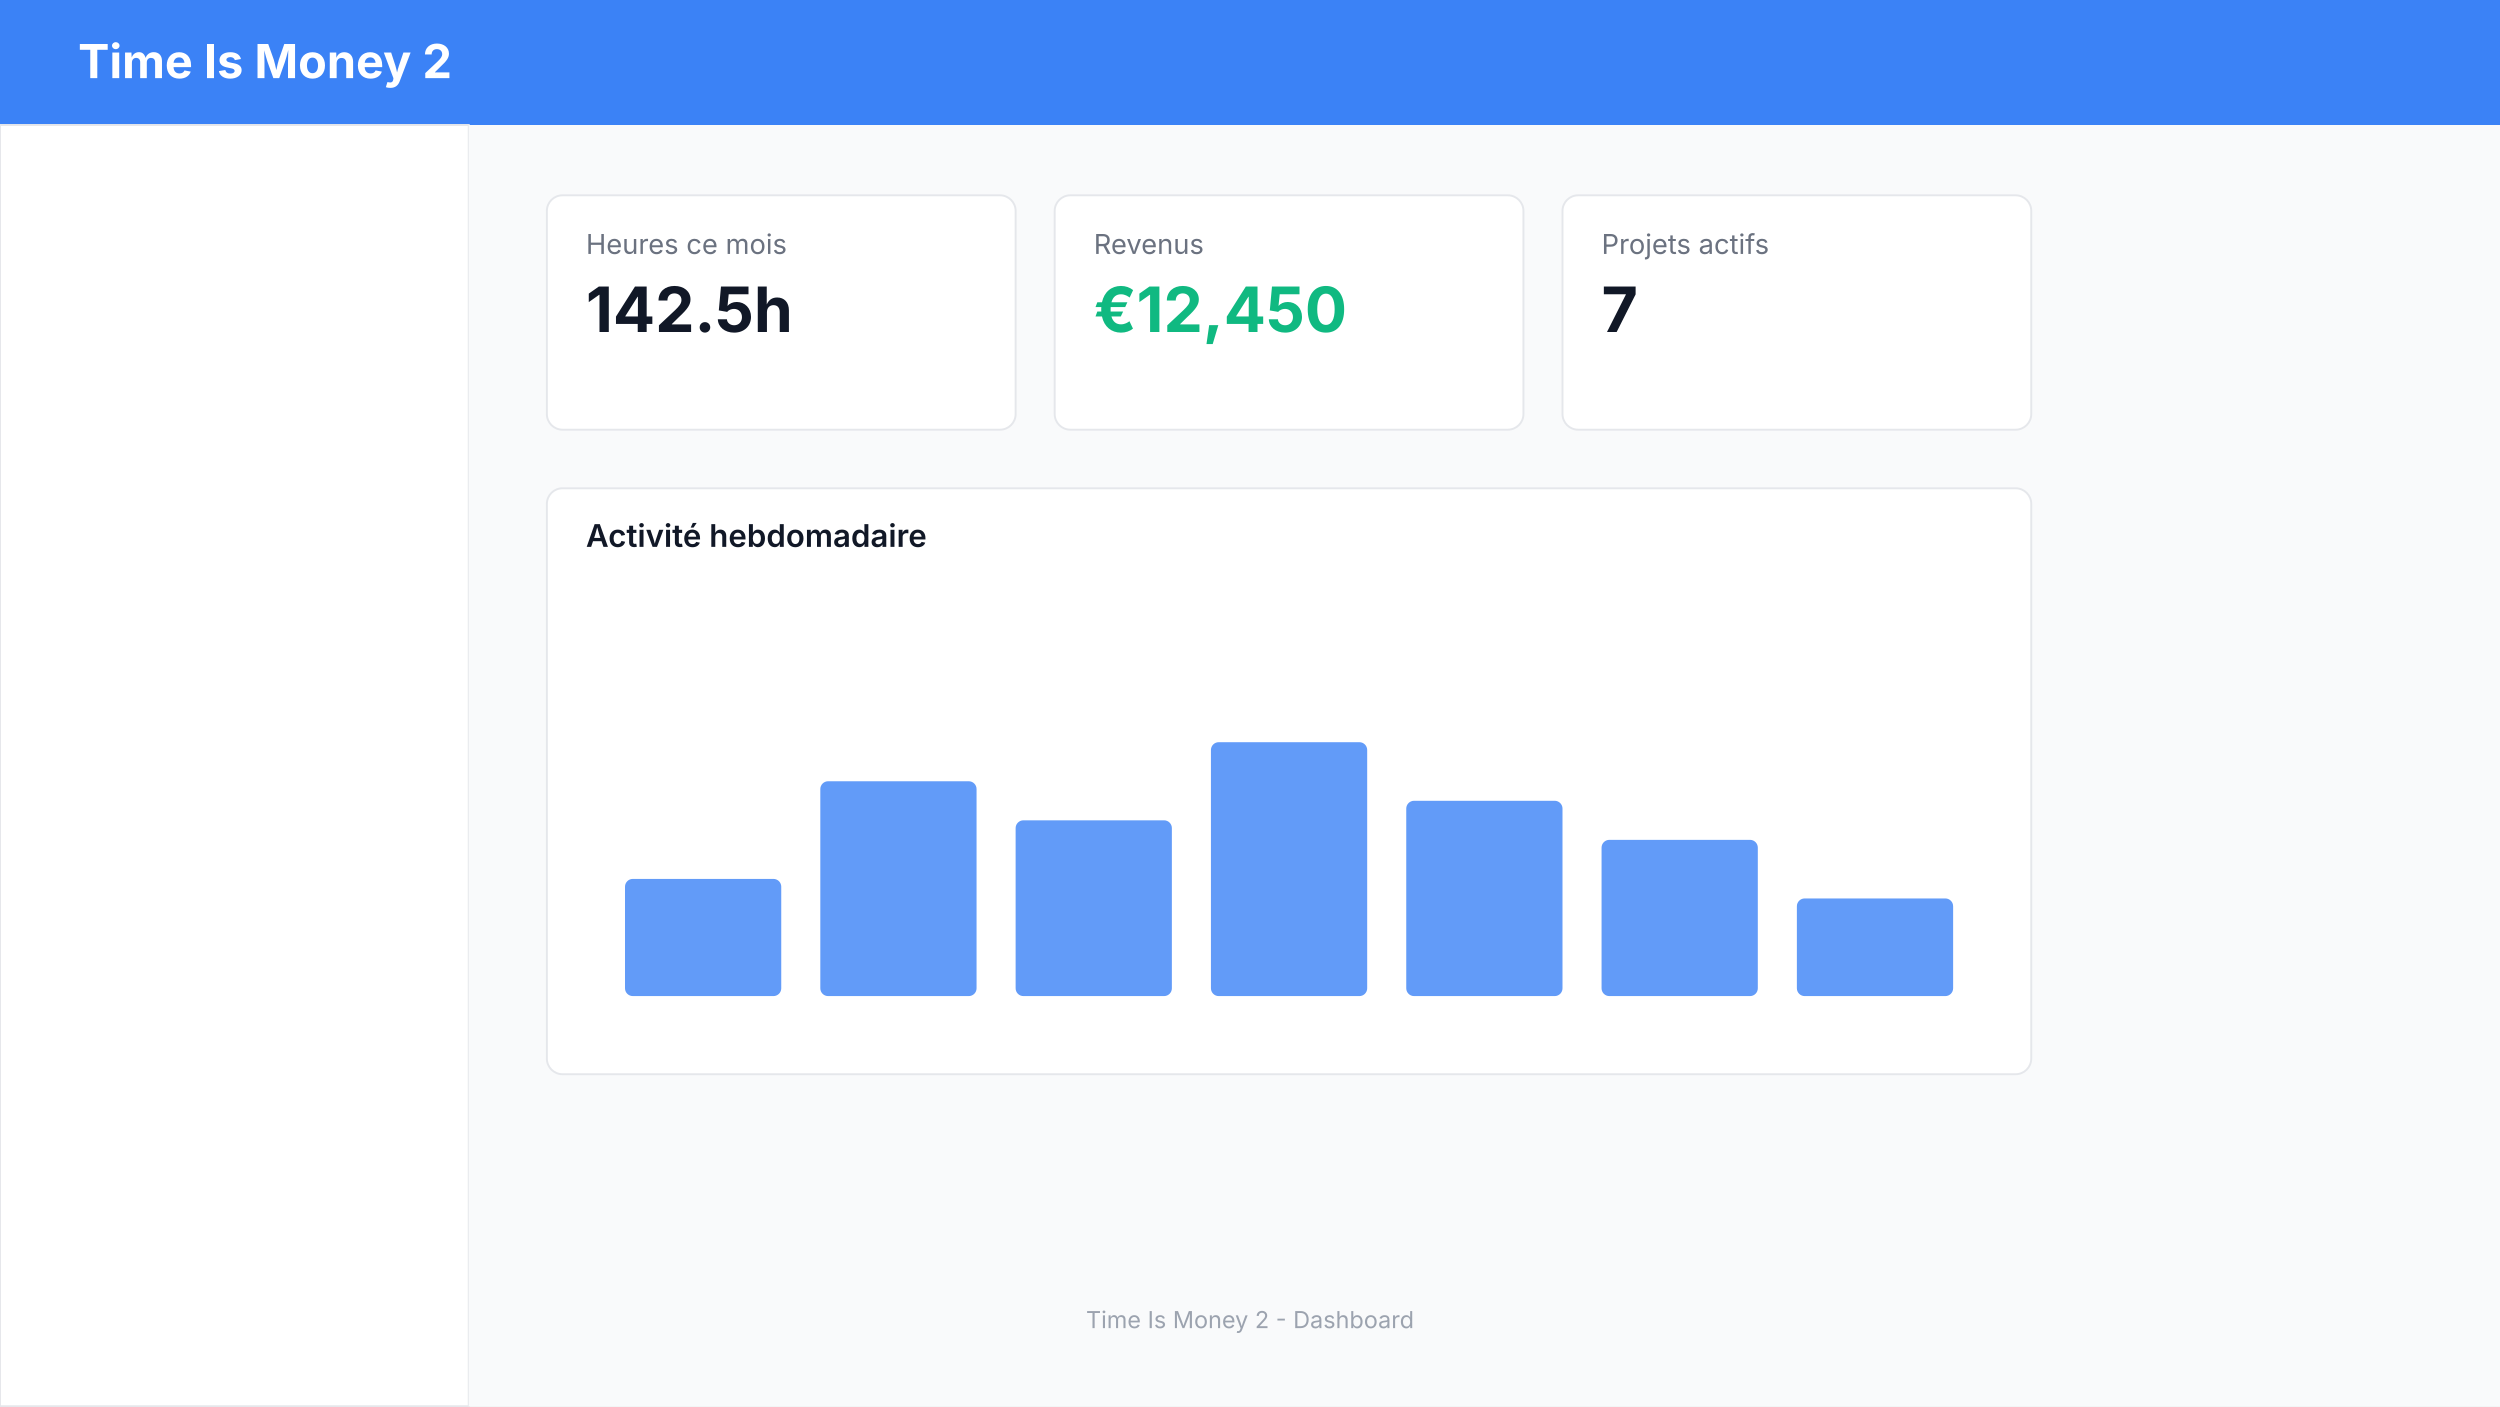
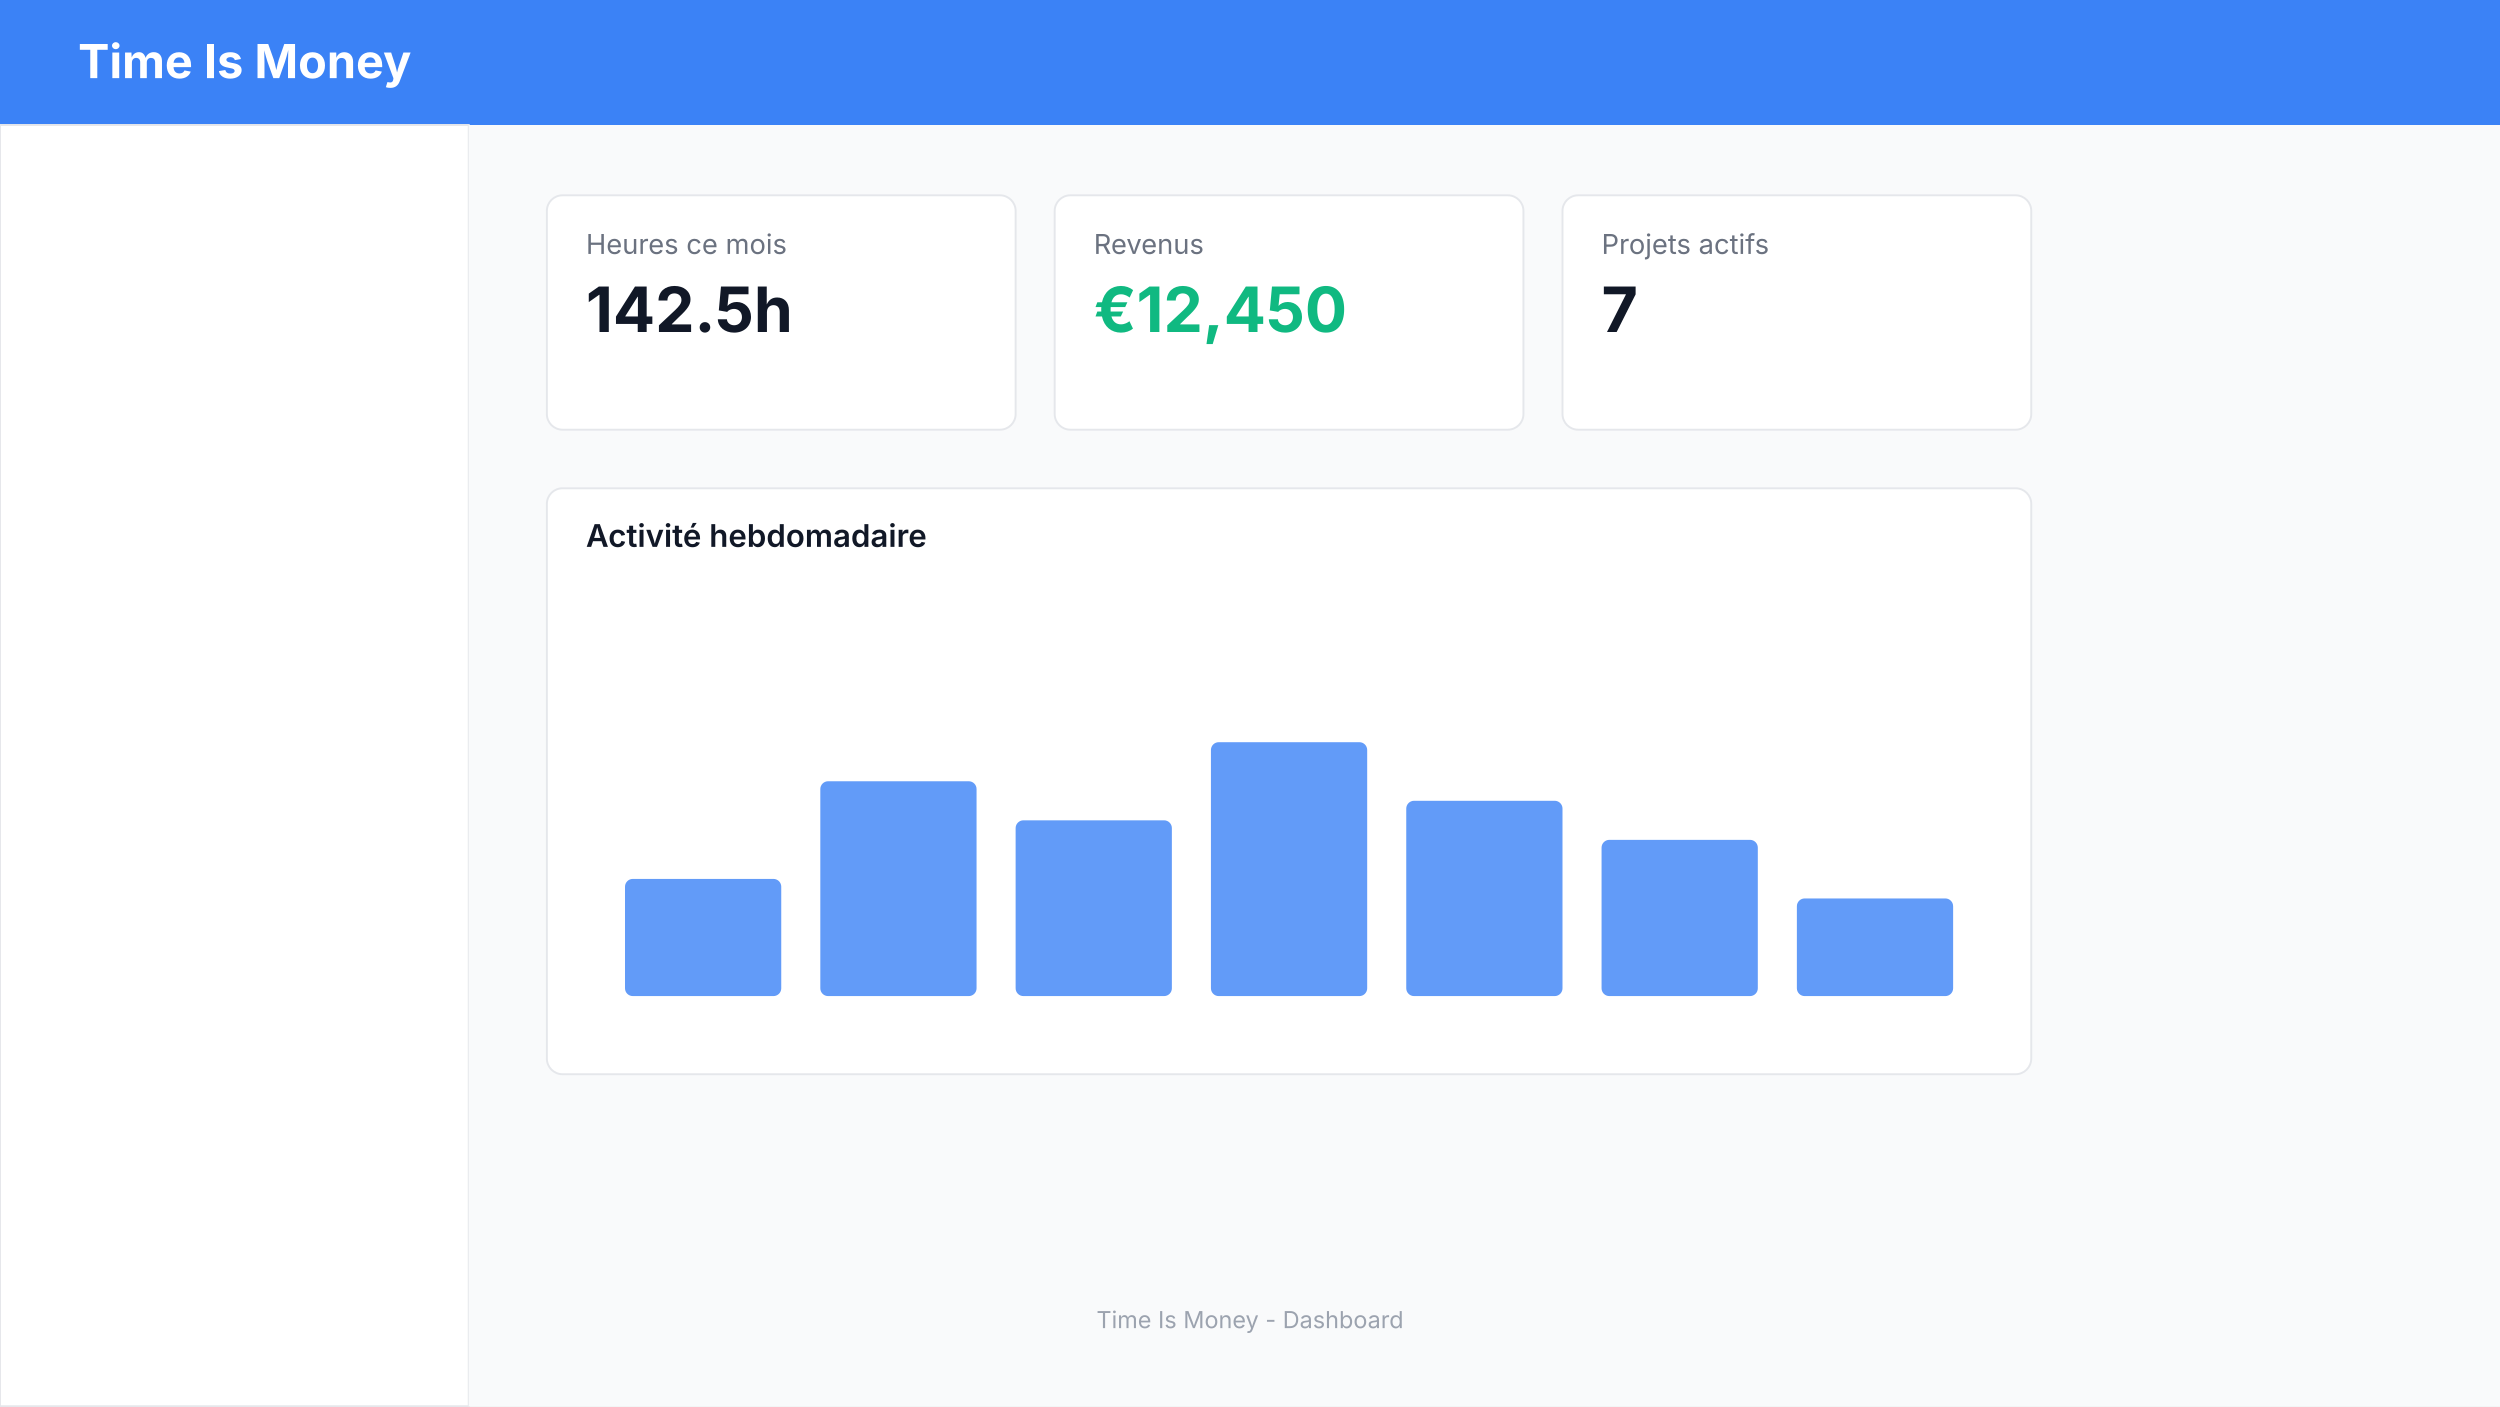
<svg xmlns="http://www.w3.org/2000/svg" width="1280" height="720" viewBox="0 0 1280 720">
  <rect width="1280" height="720" fill="#F9FAFB" />
  <rect width="1280" height="64" fill="#3B82F6" />
-   <text x="40" y="40" font-family="Inter, sans-serif" font-size="24" font-weight="bold" fill="white">Time Is Money 2</text>
+   <text x="40" y="40" font-family="Inter, sans-serif" font-size="24" font-weight="bold" fill="white">Time Is Money</text>
  <rect x="0" y="64" width="240" height="656" fill="#FFFFFF" stroke="#E5E7EB" stroke-width="1" />
  <rect x="240" y="64" width="1040" height="656" fill="#F9FAFB" />
  <rect x="280" y="100" width="240" height="120" fill="white" rx="8" stroke="#E5E7EB" stroke-width="1" />
  <text x="300" y="130" font-family="Inter, sans-serif" font-size="14" fill="#6B7280">Heures ce mois</text>
  <text x="300" y="170" font-family="Inter, sans-serif" font-size="32" font-weight="bold" fill="#111827">142.5h</text>
  <rect x="540" y="100" width="240" height="120" fill="white" rx="8" stroke="#E5E7EB" stroke-width="1" />
  <text x="560" y="130" font-family="Inter, sans-serif" font-size="14" fill="#6B7280">Revenus</text>
  <text x="560" y="170" font-family="Inter, sans-serif" font-size="32" font-weight="bold" fill="#10B981">€12,450</text>
  <rect x="800" y="100" width="240" height="120" fill="white" rx="8" stroke="#E5E7EB" stroke-width="1" />
  <text x="820" y="130" font-family="Inter, sans-serif" font-size="14" fill="#6B7280">Projets actifs</text>
  <text x="820" y="170" font-family="Inter, sans-serif" font-size="32" font-weight="bold" fill="#111827">7</text>
  <rect x="280" y="250" width="760" height="300" fill="white" rx="8" stroke="#E5E7EB" stroke-width="1" />
  <text x="300" y="280" font-family="Inter, sans-serif" font-size="16" font-weight="600" fill="#111827">Activité hebdomadaire</text>
  <rect x="320" y="450" width="80" height="60" fill="#3B82F6" opacity="0.8" rx="4" />
  <rect x="420" y="400" width="80" height="110" fill="#3B82F6" opacity="0.8" rx="4" />
  <rect x="520" y="420" width="80" height="90" fill="#3B82F6" opacity="0.8" rx="4" />
  <rect x="620" y="380" width="80" height="130" fill="#3B82F6" opacity="0.8" rx="4" />
  <rect x="720" y="410" width="80" height="100" fill="#3B82F6" opacity="0.8" rx="4" />
  <rect x="820" y="430" width="80" height="80" fill="#3B82F6" opacity="0.8" rx="4" />
  <rect x="920" y="460" width="80" height="50" fill="#3B82F6" opacity="0.8" rx="4" />
-   <text x="640" y="680" text-anchor="middle" font-family="Inter, sans-serif" font-size="12" fill="#9CA3AF">Time Is Money 2 - Dashboard</text>
+   <text x="640" y="680" text-anchor="middle" font-family="Inter, sans-serif" font-size="12" fill="#9CA3AF">Time Is Money - Dashboard</text>
</svg>
